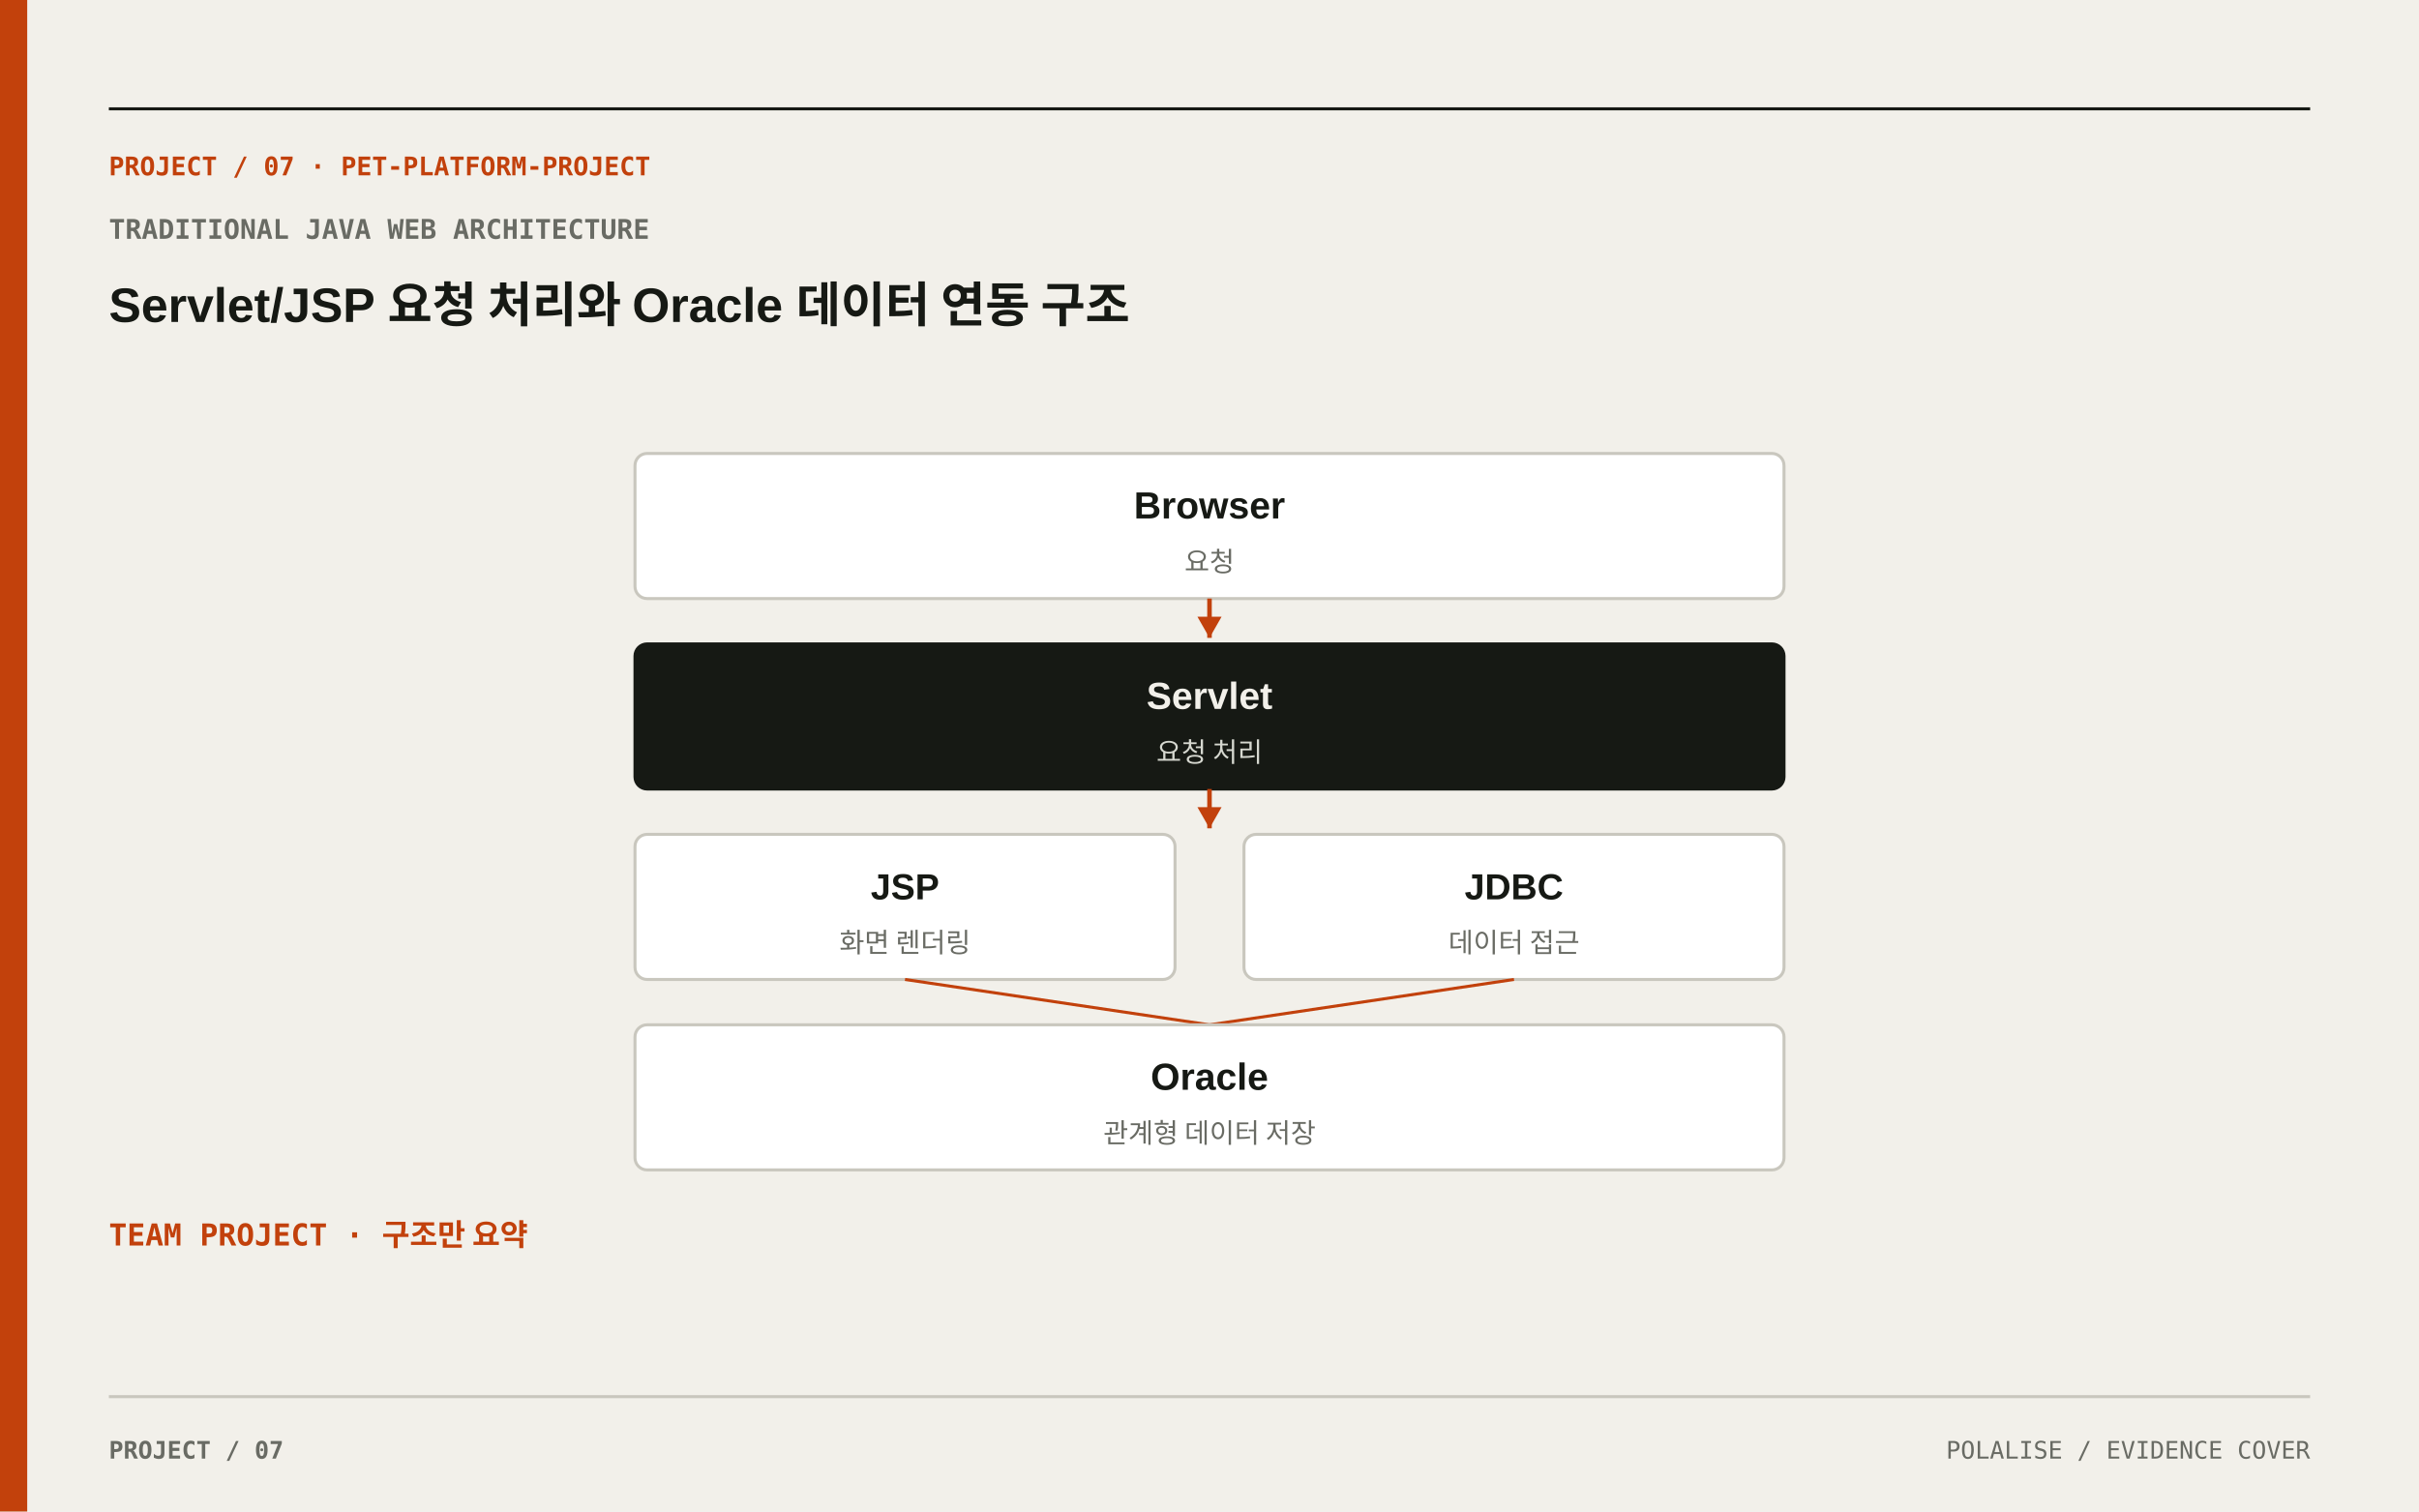
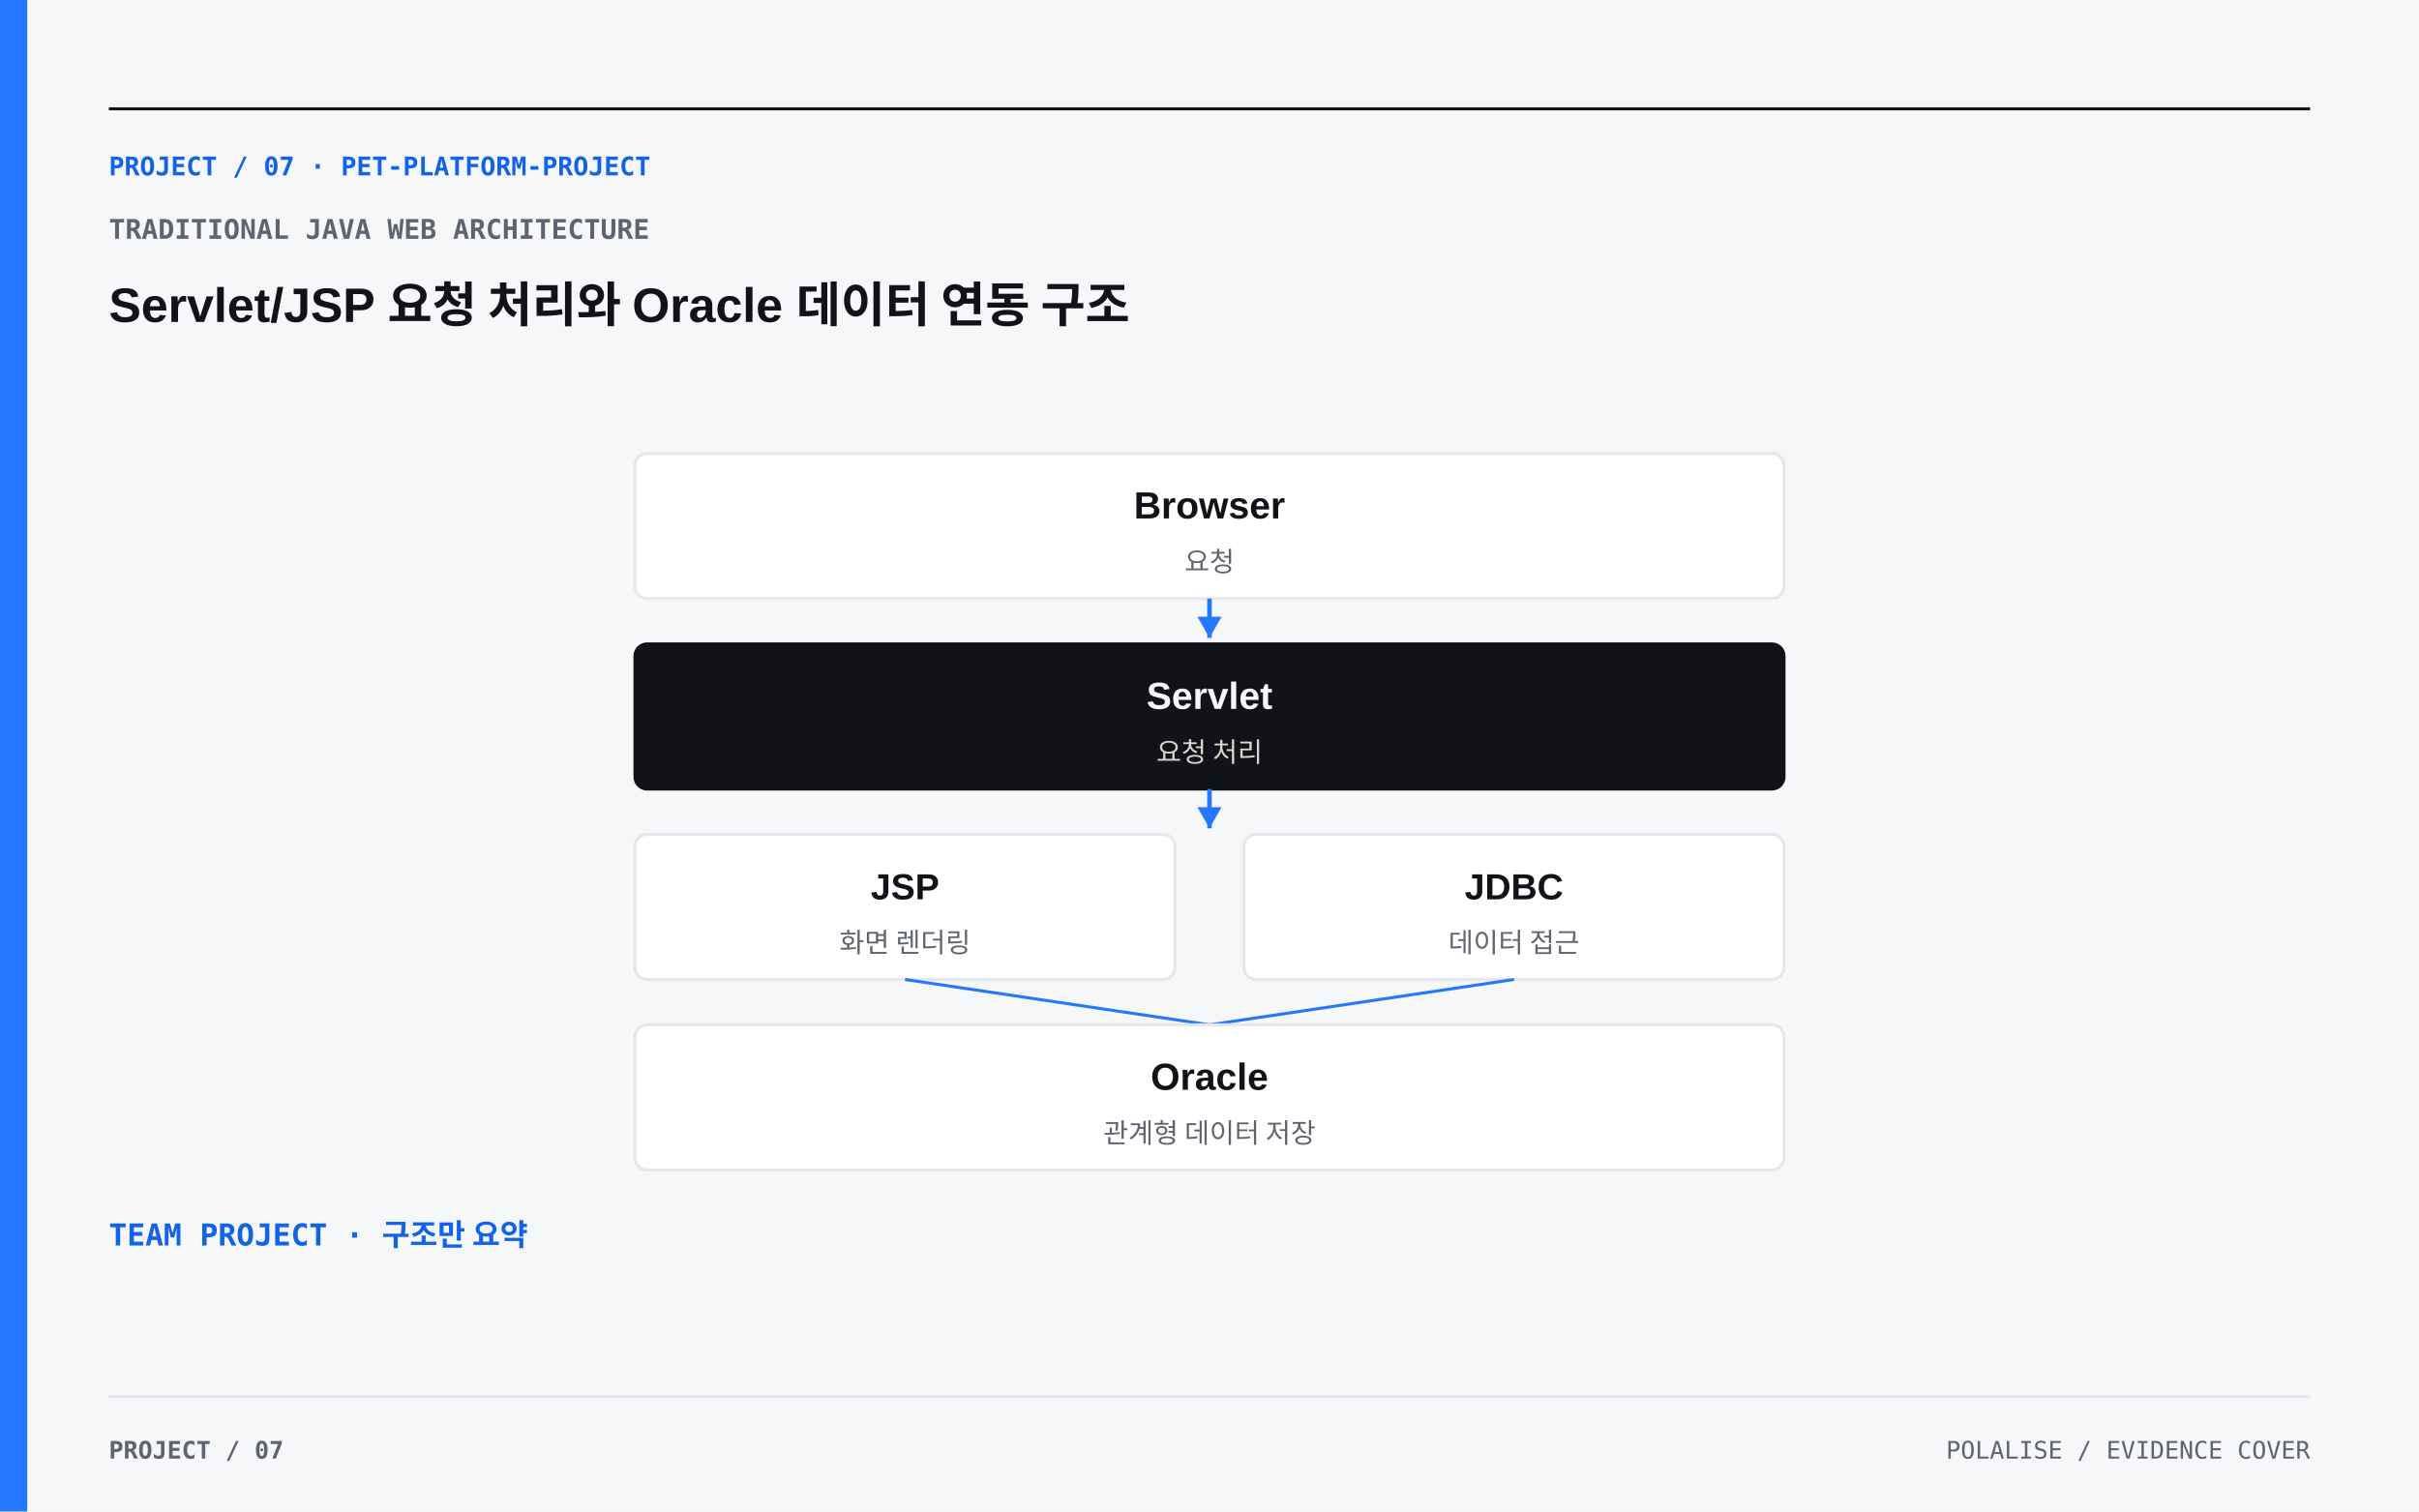
<svg xmlns="http://www.w3.org/2000/svg" viewBox="0 0 1600 1000" width="1600" height="1000" role="img" aria-label="Servlet/JSP 요청 처리와 Oracle 데이터 연동 구조">
-   <rect width="1600" height="1000" fill="#F2F0EA" />
-   <rect width="18" height="1000" fill="#C2410C" />
-   <line x1="72" y1="72" x2="1528" y2="72" stroke="#161914" stroke-width="2" />
-   <text x="72" y="116" font-family="IBM Plex Mono, Consolas, monospace" font-size="17" font-weight="700" fill="#C2410C" text-anchor="start">PROJECT / 07 · PET-PLATFORM-PROJECT</text>
-   <text x="72" y="158" font-family="IBM Plex Mono, Consolas, monospace" font-size="18" font-weight="600" fill="#696B64" text-anchor="start">TRADITIONAL JAVA WEB ARCHITECTURE</text>
-   <text x="72" y="213" font-family="Polalise Sans, Pretendard, Arial, sans-serif" font-size="32" font-weight="700" fill="#161914" text-anchor="start">Servlet/JSP 요청 처리와 Oracle 데이터 연동 구조</text>
-   <rect x="420" y="300" width="760" height="96" rx="8" fill="#FFFFFF" stroke="#C9C7BE" stroke-width="2" />
-   <text x="800" y="343" font-family="Polalise Sans, Pretendard, Arial, sans-serif" font-size="25" font-weight="700" fill="#161914" text-anchor="middle">Browser</text>
-   <text x="800" y="378" font-family="Polalise Sans, Pretendard, Arial, sans-serif" font-size="18" font-weight="500" fill="#696B64" text-anchor="middle">요청</text>
-   <line x1="800" y1="396" x2="800" y2="422" stroke="#C2410C" stroke-width="3" />
-   <path d="M 800 422 l -8 -14 h 16 z" fill="#C2410C" />
-   <rect x="420" y="426" width="760" height="96" rx="8" fill="#161914" stroke="#161914" stroke-width="2" />
-   <text x="800" y="469" font-family="Polalise Sans, Pretendard, Arial, sans-serif" font-size="25" font-weight="700" fill="#F2F0EA" text-anchor="middle">Servlet</text>
+   <rect width="1600" height="1000" fill="#F6F7F9" />
+   <rect width="18" height="1000" fill="#2477FF" />
+   <line x1="72" y1="72" x2="1528" y2="72" stroke="#111318" stroke-width="2" />
+   <text x="72" y="116" font-family="IBM Plex Mono, Consolas, monospace" font-size="17" font-weight="700" fill="#1263E8" text-anchor="start">PROJECT / 07 · PET-PLATFORM-PROJECT</text>
+   <text x="72" y="158" font-family="IBM Plex Mono, Consolas, monospace" font-size="18" font-weight="600" fill="#5F6470" text-anchor="start">TRADITIONAL JAVA WEB ARCHITECTURE</text>
+   <text x="72" y="213" font-family="Polalise Sans, Pretendard, Arial, sans-serif" font-size="32" font-weight="700" fill="#111318" text-anchor="start">Servlet/JSP 요청 처리와 Oracle 데이터 연동 구조</text>
+   <rect x="420" y="300" width="760" height="96" rx="8" fill="#FFFFFF" stroke="#E4E7EC" stroke-width="2" />
+   <text x="800" y="343" font-family="Polalise Sans, Pretendard, Arial, sans-serif" font-size="25" font-weight="700" fill="#111318" text-anchor="middle">Browser</text>
+   <text x="800" y="378" font-family="Polalise Sans, Pretendard, Arial, sans-serif" font-size="18" font-weight="500" fill="#5F6470" text-anchor="middle">요청</text>
+   <line x1="800" y1="396" x2="800" y2="422" stroke="#2477FF" stroke-width="3" />
+   <path d="M 800 422 l -8 -14 h 16 z" fill="#2477FF" />
+   <rect x="420" y="426" width="760" height="96" rx="8" fill="#111318" stroke="#111318" stroke-width="2" />
+   <text x="800" y="469" font-family="Polalise Sans, Pretendard, Arial, sans-serif" font-size="25" font-weight="700" fill="#F6F7F9" text-anchor="middle">Servlet</text>
  <text x="800" y="504" font-family="Polalise Sans, Pretendard, Arial, sans-serif" font-size="18" font-weight="500" fill="#D6D8D0" text-anchor="middle">요청 처리</text>
-   <line x1="800" y1="522" x2="800" y2="548" stroke="#C2410C" stroke-width="3" />
-   <path d="M 800 548 l -8 -14 h 16 z" fill="#C2410C" />
-   <rect x="420" y="552" width="357.2" height="96" rx="8" fill="#FFFFFF" stroke="#C9C7BE" stroke-width="2" />
-   <text x="598.6" y="595" font-family="Polalise Sans, Pretendard, Arial, sans-serif" font-size="24" font-weight="700" fill="#161914" text-anchor="middle">JSP</text>
-   <text x="598.6" y="630" font-family="Polalise Sans, Pretendard, Arial, sans-serif" font-size="18" font-weight="500" fill="#696B64" text-anchor="middle">화면 렌더링</text>
-   <rect x="822.8" y="552" width="357.2" height="96" rx="8" fill="#FFFFFF" stroke="#C9C7BE" stroke-width="2" />
-   <text x="1001.4" y="595" font-family="Polalise Sans, Pretendard, Arial, sans-serif" font-size="24" font-weight="700" fill="#161914" text-anchor="middle">JDBC</text>
-   <text x="1001.4" y="630" font-family="Polalise Sans, Pretendard, Arial, sans-serif" font-size="18" font-weight="500" fill="#696B64" text-anchor="middle">데이터 접근</text>
-   <line x1="598.6" y1="648" x2="800" y2="678" stroke="#C2410C" stroke-width="2" />
-   <line x1="1001.4" y1="648" x2="800" y2="678" stroke="#C2410C" stroke-width="2" />
-   <rect x="420" y="678" width="760" height="96" rx="8" fill="#FFFFFF" stroke="#C9C7BE" stroke-width="2" />
-   <text x="800" y="721" font-family="Polalise Sans, Pretendard, Arial, sans-serif" font-size="25" font-weight="700" fill="#161914" text-anchor="middle">Oracle</text>
-   <text x="800" y="756" font-family="Polalise Sans, Pretendard, Arial, sans-serif" font-size="18" font-weight="500" fill="#696B64" text-anchor="middle">관계형 데이터 저장</text>
-   <text x="72" y="824" font-family="IBM Plex Mono, Consolas, monospace" font-size="20" font-weight="700" fill="#C2410C" text-anchor="start">TEAM PROJECT · 구조만 요약</text>
-   <line x1="72" y1="924" x2="1528" y2="924" stroke="#C9C7BE" stroke-width="2" />
-   <text x="72" y="965" font-family="IBM Plex Mono, Consolas, monospace" font-size="16" font-weight="700" fill="#696B64" text-anchor="start">PROJECT / 07</text>
-   <text x="1528" y="965" font-family="IBM Plex Mono, Consolas, monospace" font-size="16" font-weight="500" fill="#696B64" text-anchor="end">POLALISE / EVIDENCE COVER</text>
+   <line x1="800" y1="522" x2="800" y2="548" stroke="#2477FF" stroke-width="3" />
+   <path d="M 800 548 l -8 -14 h 16 z" fill="#2477FF" />
+   <rect x="420" y="552" width="357.2" height="96" rx="8" fill="#FFFFFF" stroke="#E4E7EC" stroke-width="2" />
+   <text x="598.6" y="595" font-family="Polalise Sans, Pretendard, Arial, sans-serif" font-size="24" font-weight="700" fill="#111318" text-anchor="middle">JSP</text>
+   <text x="598.6" y="630" font-family="Polalise Sans, Pretendard, Arial, sans-serif" font-size="18" font-weight="500" fill="#5F6470" text-anchor="middle">화면 렌더링</text>
+   <rect x="822.8" y="552" width="357.2" height="96" rx="8" fill="#FFFFFF" stroke="#E4E7EC" stroke-width="2" />
+   <text x="1001.4" y="595" font-family="Polalise Sans, Pretendard, Arial, sans-serif" font-size="24" font-weight="700" fill="#111318" text-anchor="middle">JDBC</text>
+   <text x="1001.4" y="630" font-family="Polalise Sans, Pretendard, Arial, sans-serif" font-size="18" font-weight="500" fill="#5F6470" text-anchor="middle">데이터 접근</text>
+   <line x1="598.6" y1="648" x2="800" y2="678" stroke="#2477FF" stroke-width="2" />
+   <line x1="1001.4" y1="648" x2="800" y2="678" stroke="#2477FF" stroke-width="2" />
+   <rect x="420" y="678" width="760" height="96" rx="8" fill="#FFFFFF" stroke="#E4E7EC" stroke-width="2" />
+   <text x="800" y="721" font-family="Polalise Sans, Pretendard, Arial, sans-serif" font-size="25" font-weight="700" fill="#111318" text-anchor="middle">Oracle</text>
+   <text x="800" y="756" font-family="Polalise Sans, Pretendard, Arial, sans-serif" font-size="18" font-weight="500" fill="#5F6470" text-anchor="middle">관계형 데이터 저장</text>
+   <text x="72" y="824" font-family="IBM Plex Mono, Consolas, monospace" font-size="20" font-weight="700" fill="#1263E8" text-anchor="start">TEAM PROJECT · 구조만 요약</text>
+   <line x1="72" y1="924" x2="1528" y2="924" stroke="#E4E7EC" stroke-width="2" />
+   <text x="72" y="965" font-family="IBM Plex Mono, Consolas, monospace" font-size="16" font-weight="700" fill="#5F6470" text-anchor="start">PROJECT / 07</text>
+   <text x="1528" y="965" font-family="IBM Plex Mono, Consolas, monospace" font-size="16" font-weight="500" fill="#5F6470" text-anchor="end">POLALISE / EVIDENCE COVER</text>
</svg>
